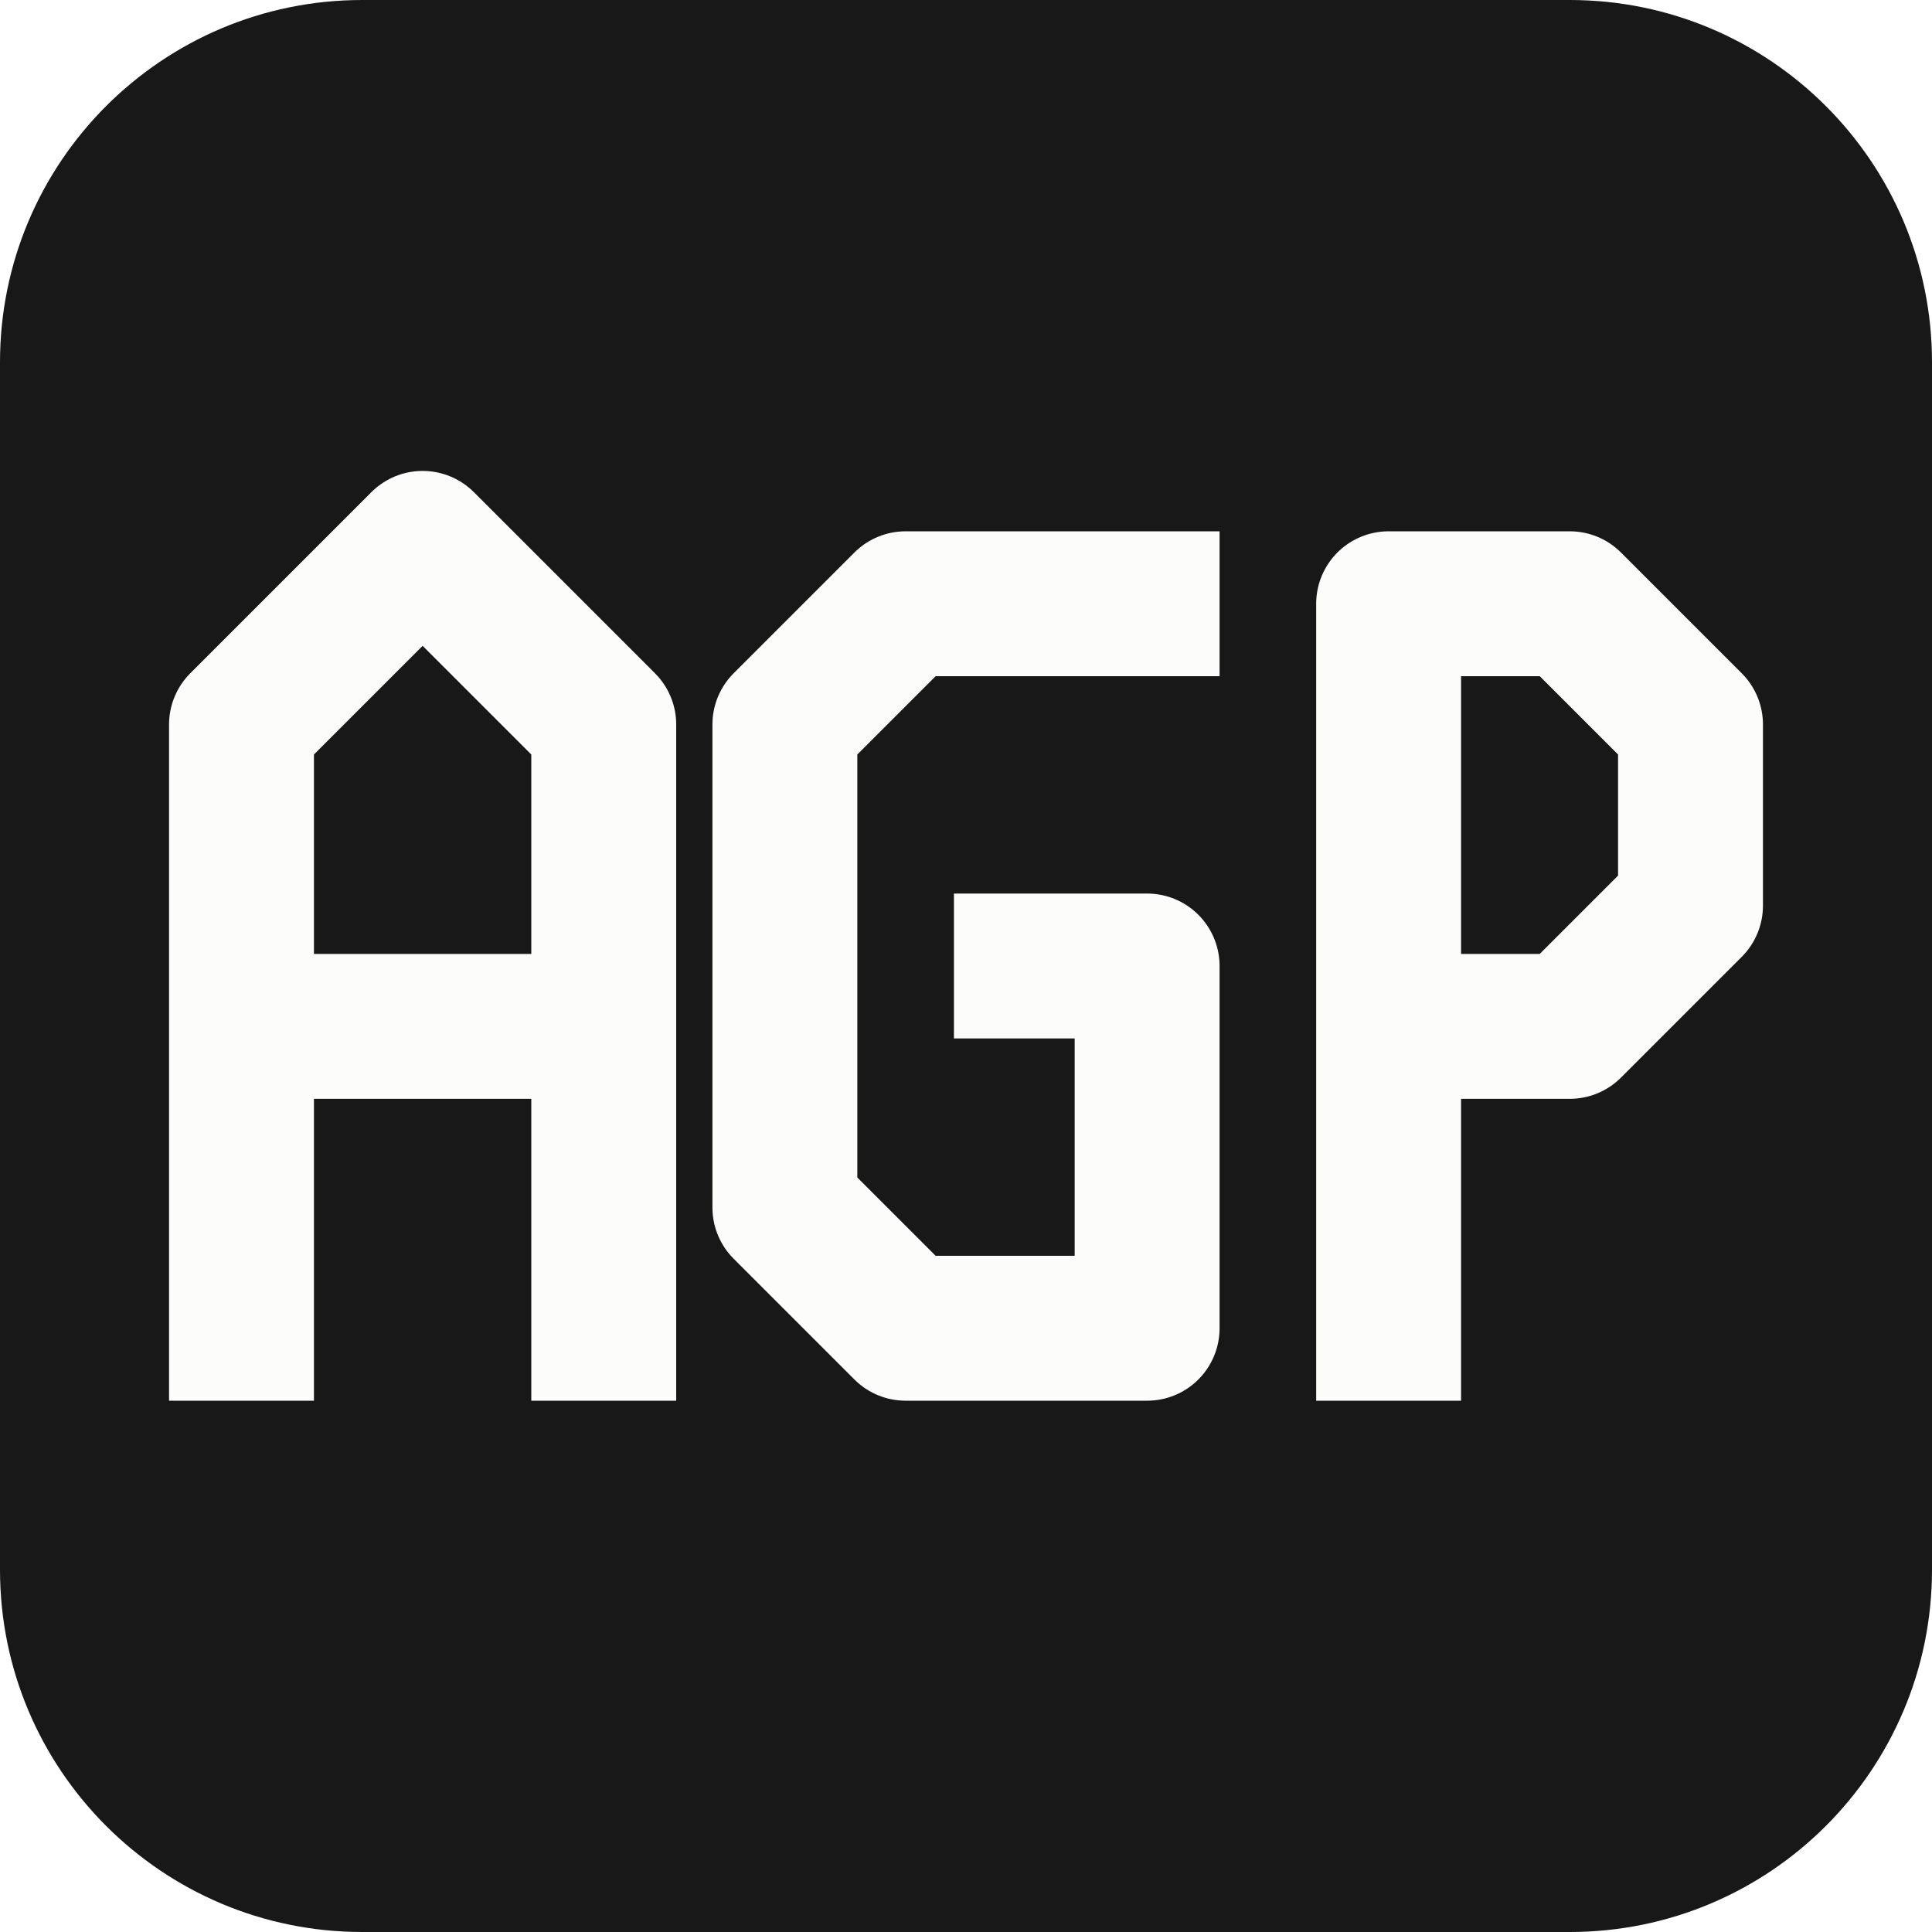
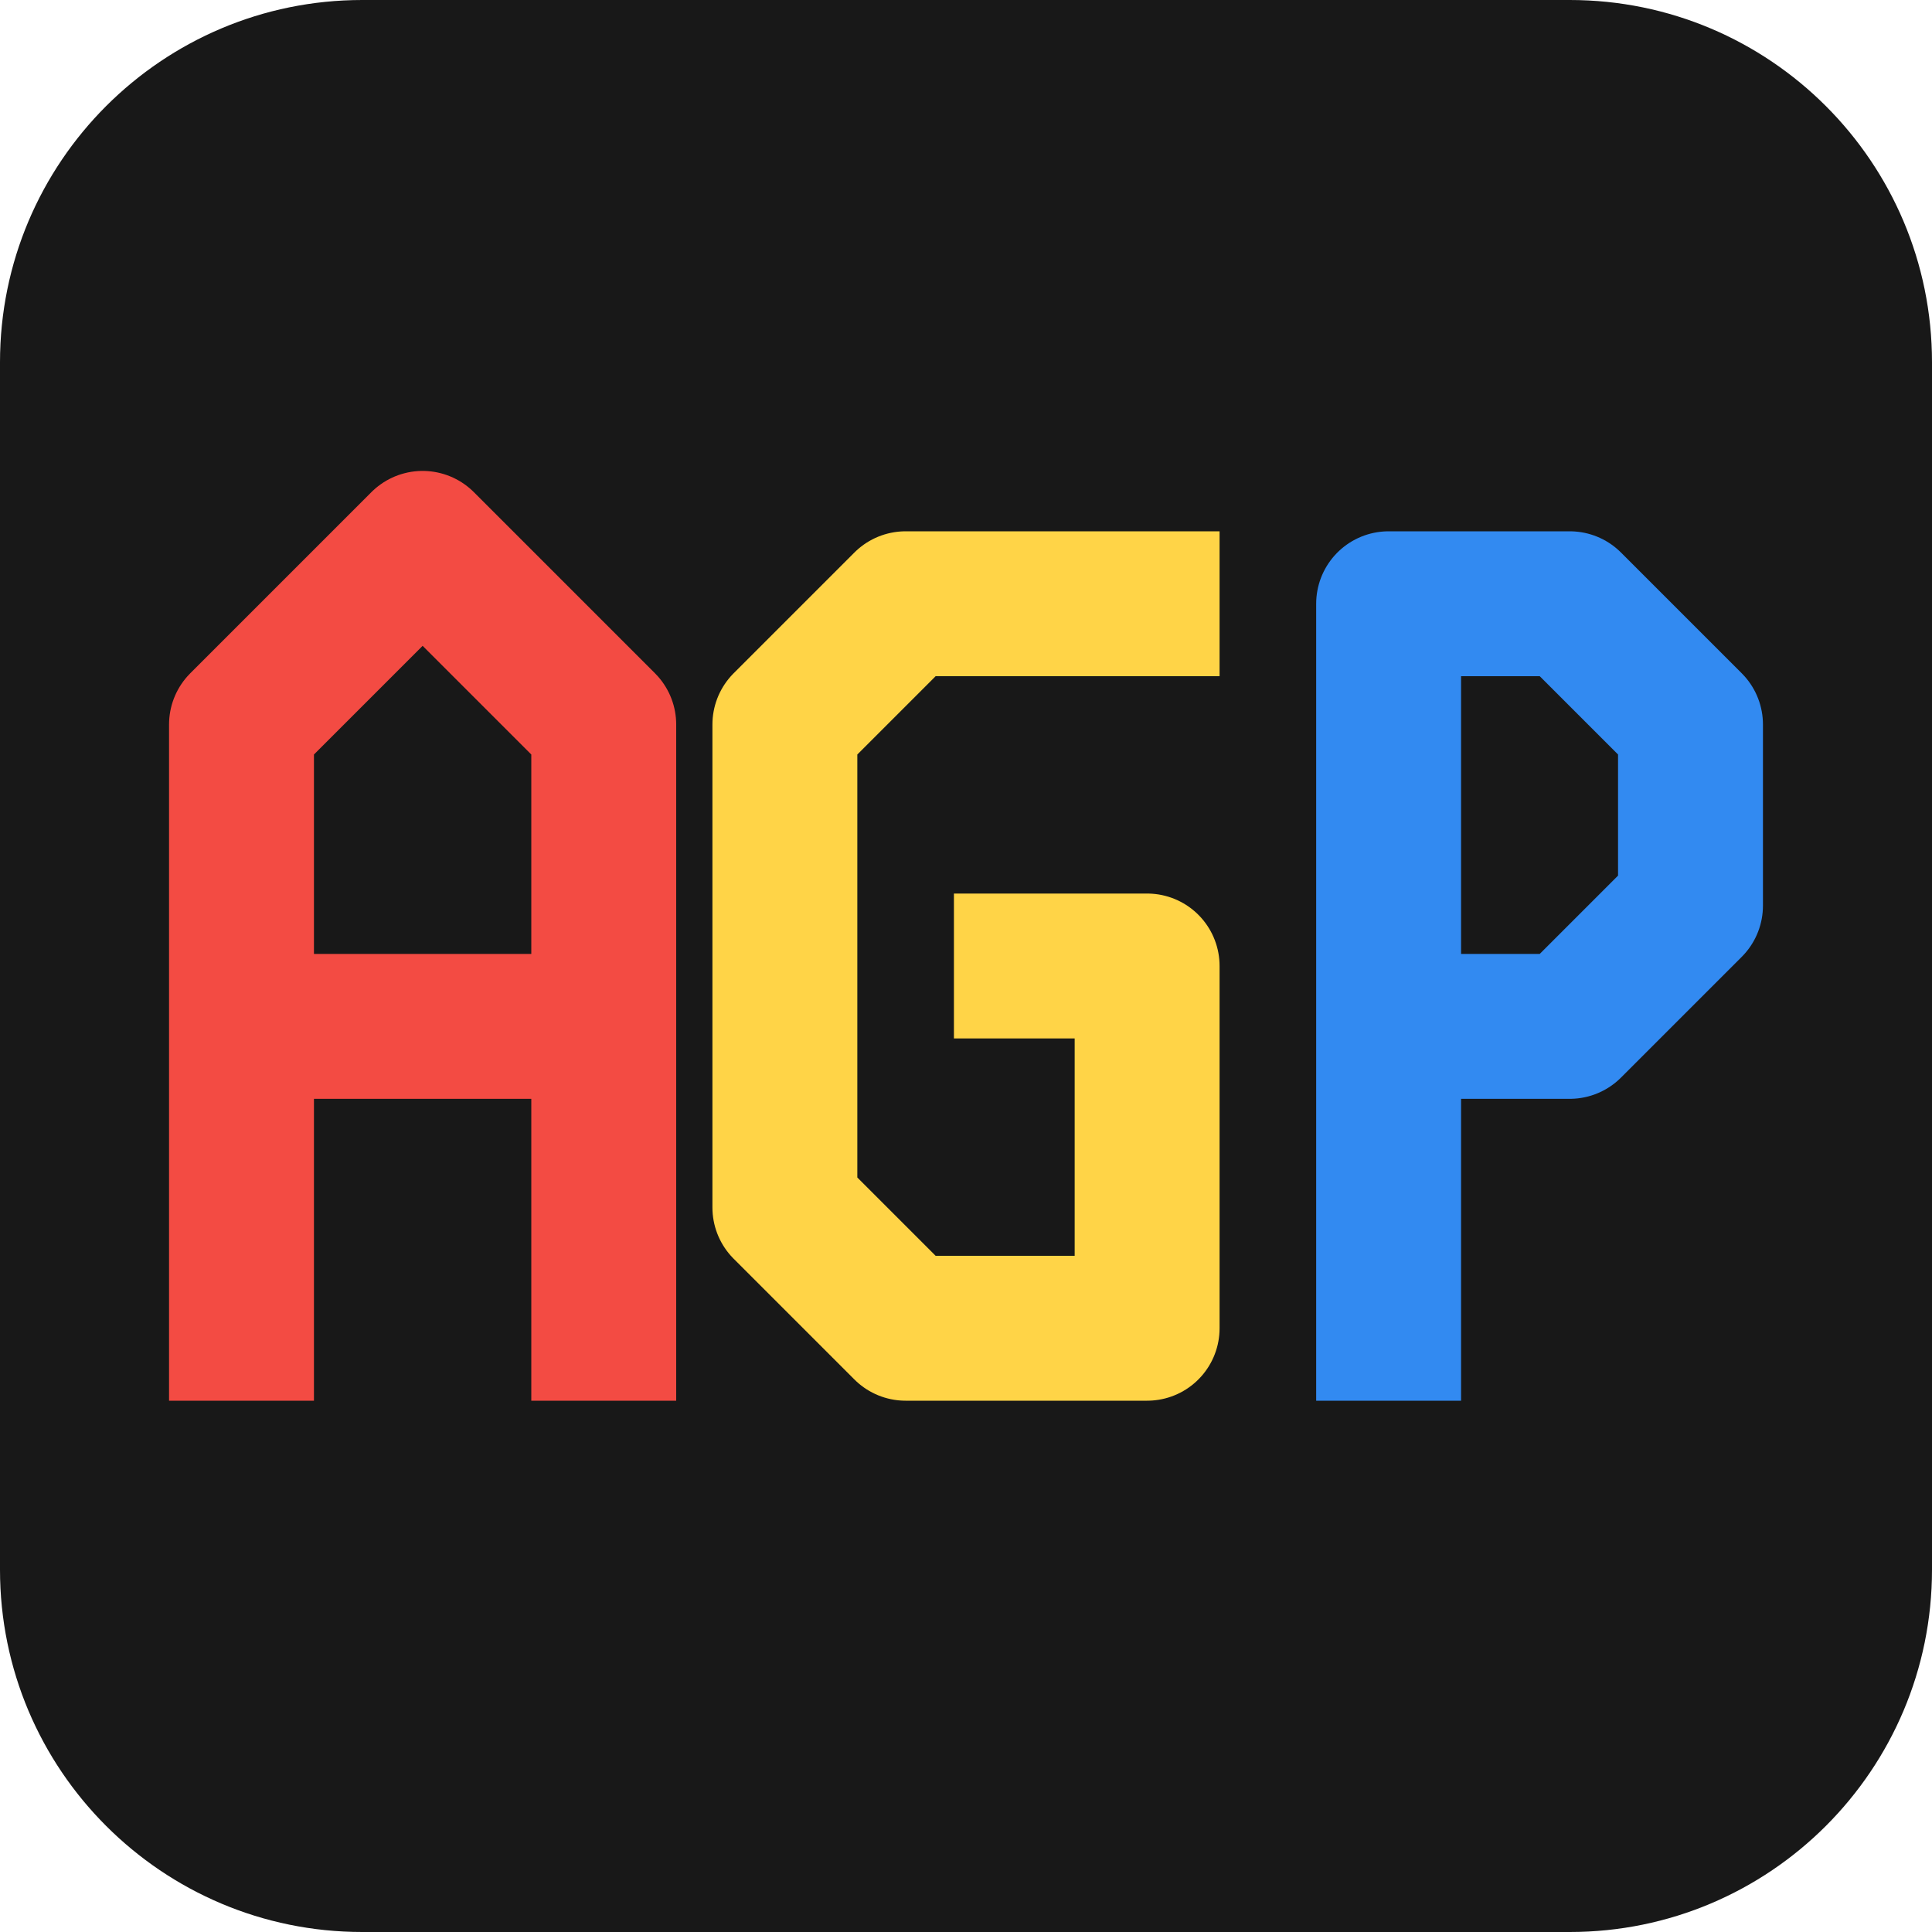
<svg xmlns="http://www.w3.org/2000/svg" viewBox="0 0 32 32" role="img" aria-label="AGP">
  <rect width="32" height="32" rx="6" fill="#181818" />
  <g fill="none" stroke="#FCFCFB" stroke-width="2.4" stroke-linecap="square" stroke-linejoin="round">
-     <path d="M4 22V12L7 9L10 12V22M4 17H10" />
-     <path d="M19 10H15L13 12V20L15 22H19V16H17" />
-     <path d="M23 22V10H26L28 12V15L26 17H23" />
+     <path stroke="#F34B43" d="M4 22V12L7 9L10 12V22M4 17H10" />
+     <path stroke="#FFD447" d="M19 10H15L13 12V20L15 22H19V16H17" />
+     <path stroke="#328AF1" d="M23 22V10H26L28 12V15L26 17H23" />
  </g>
</svg>
